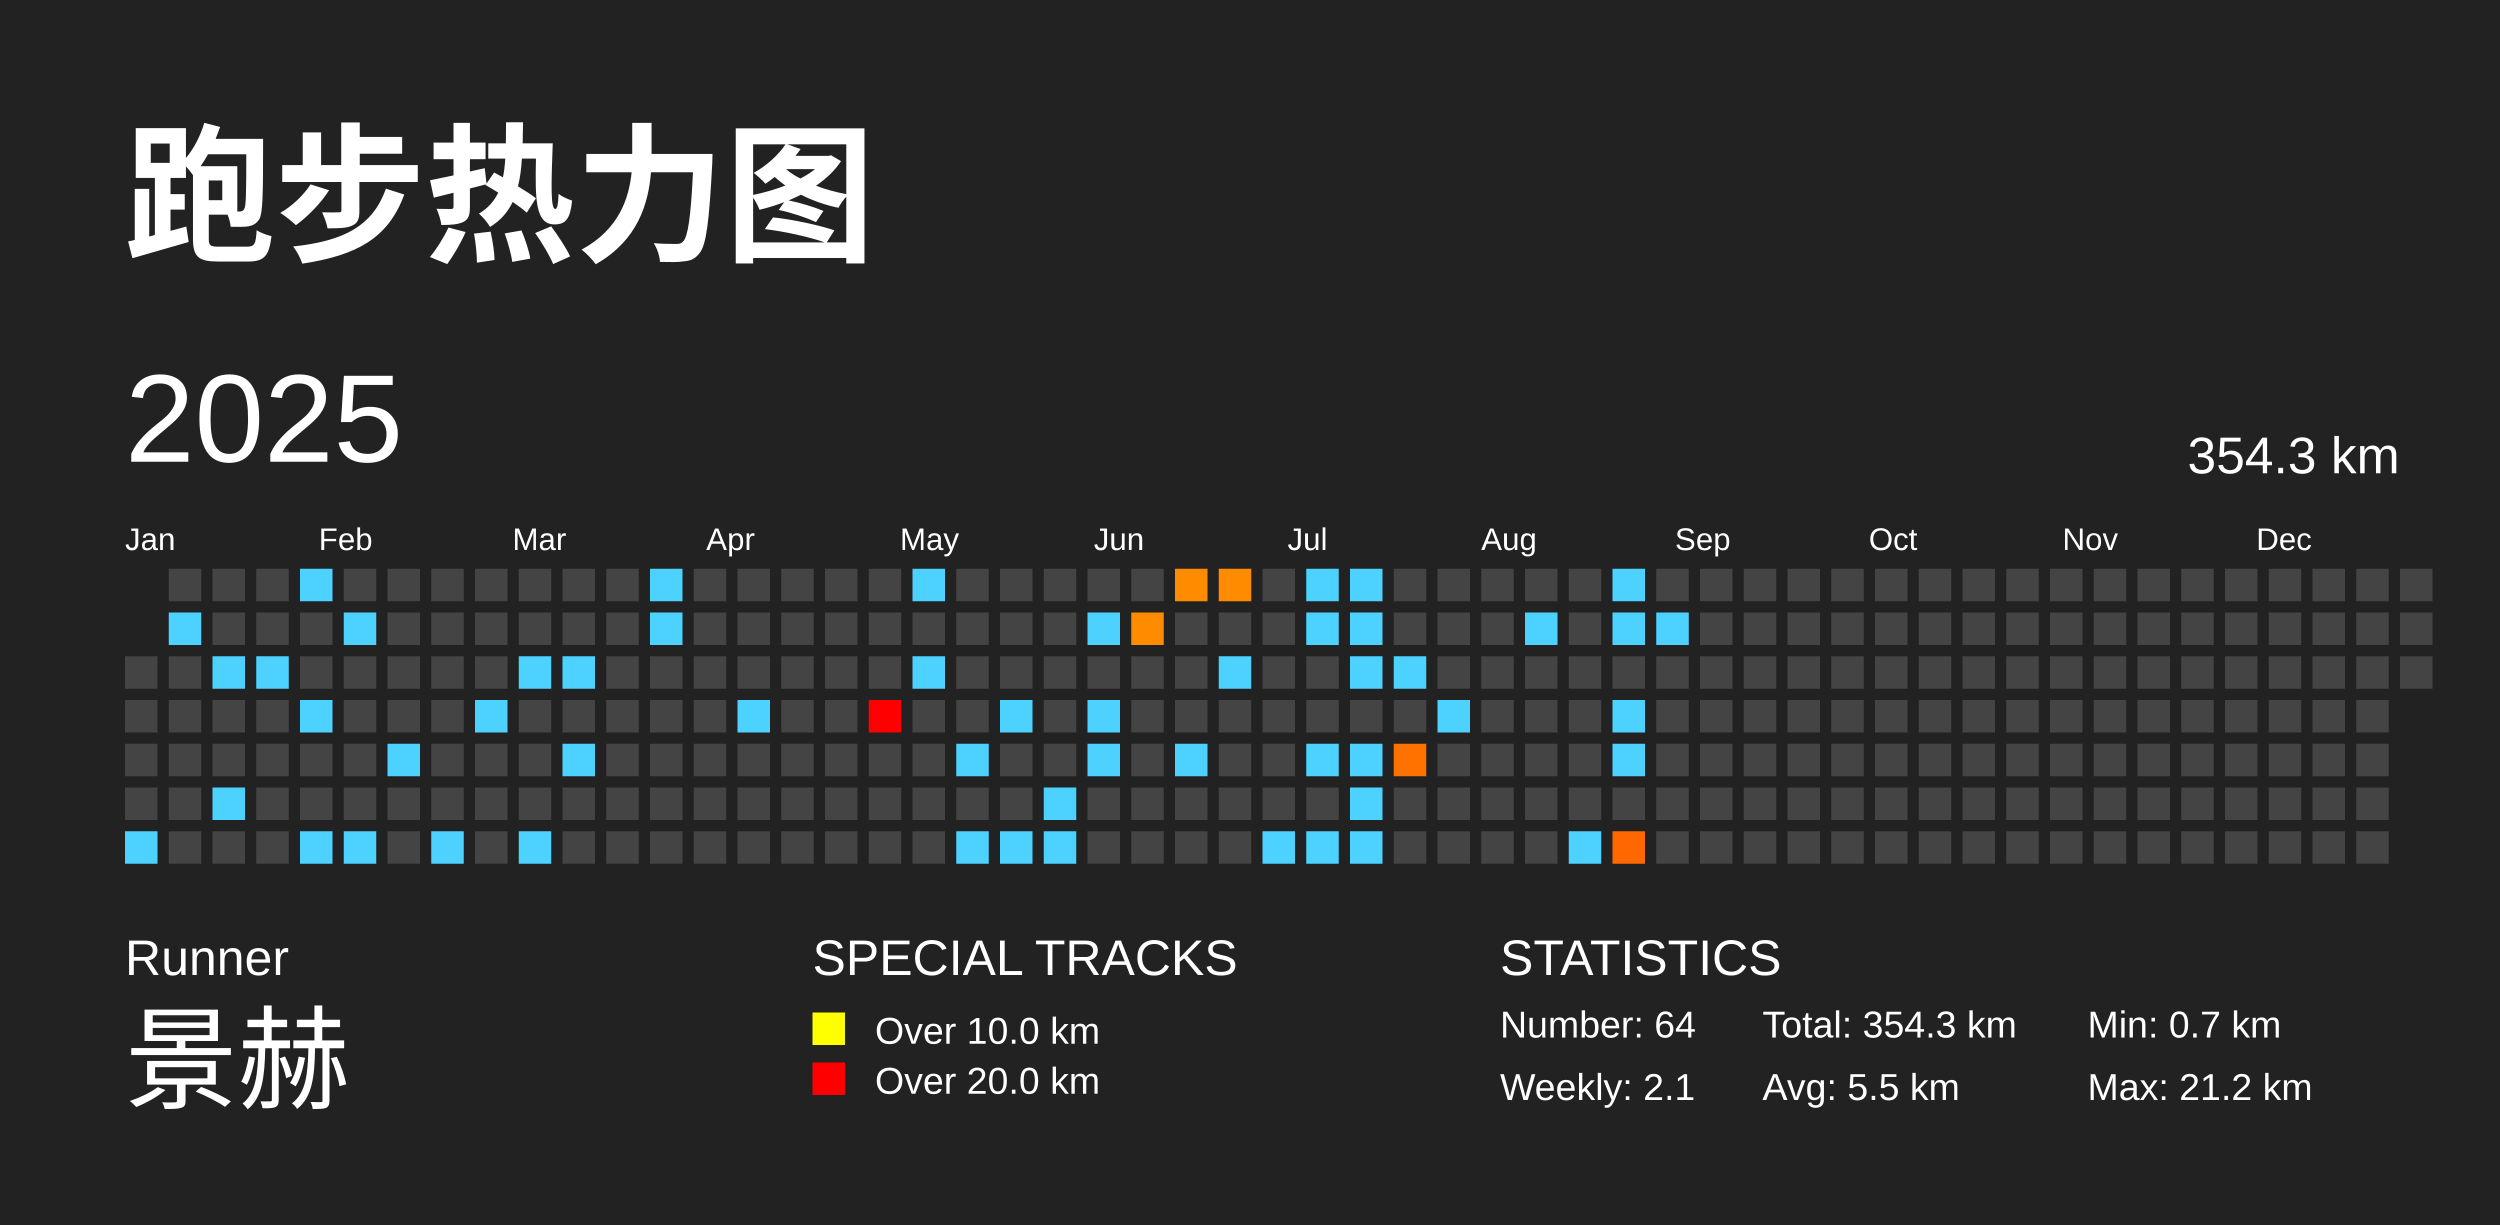
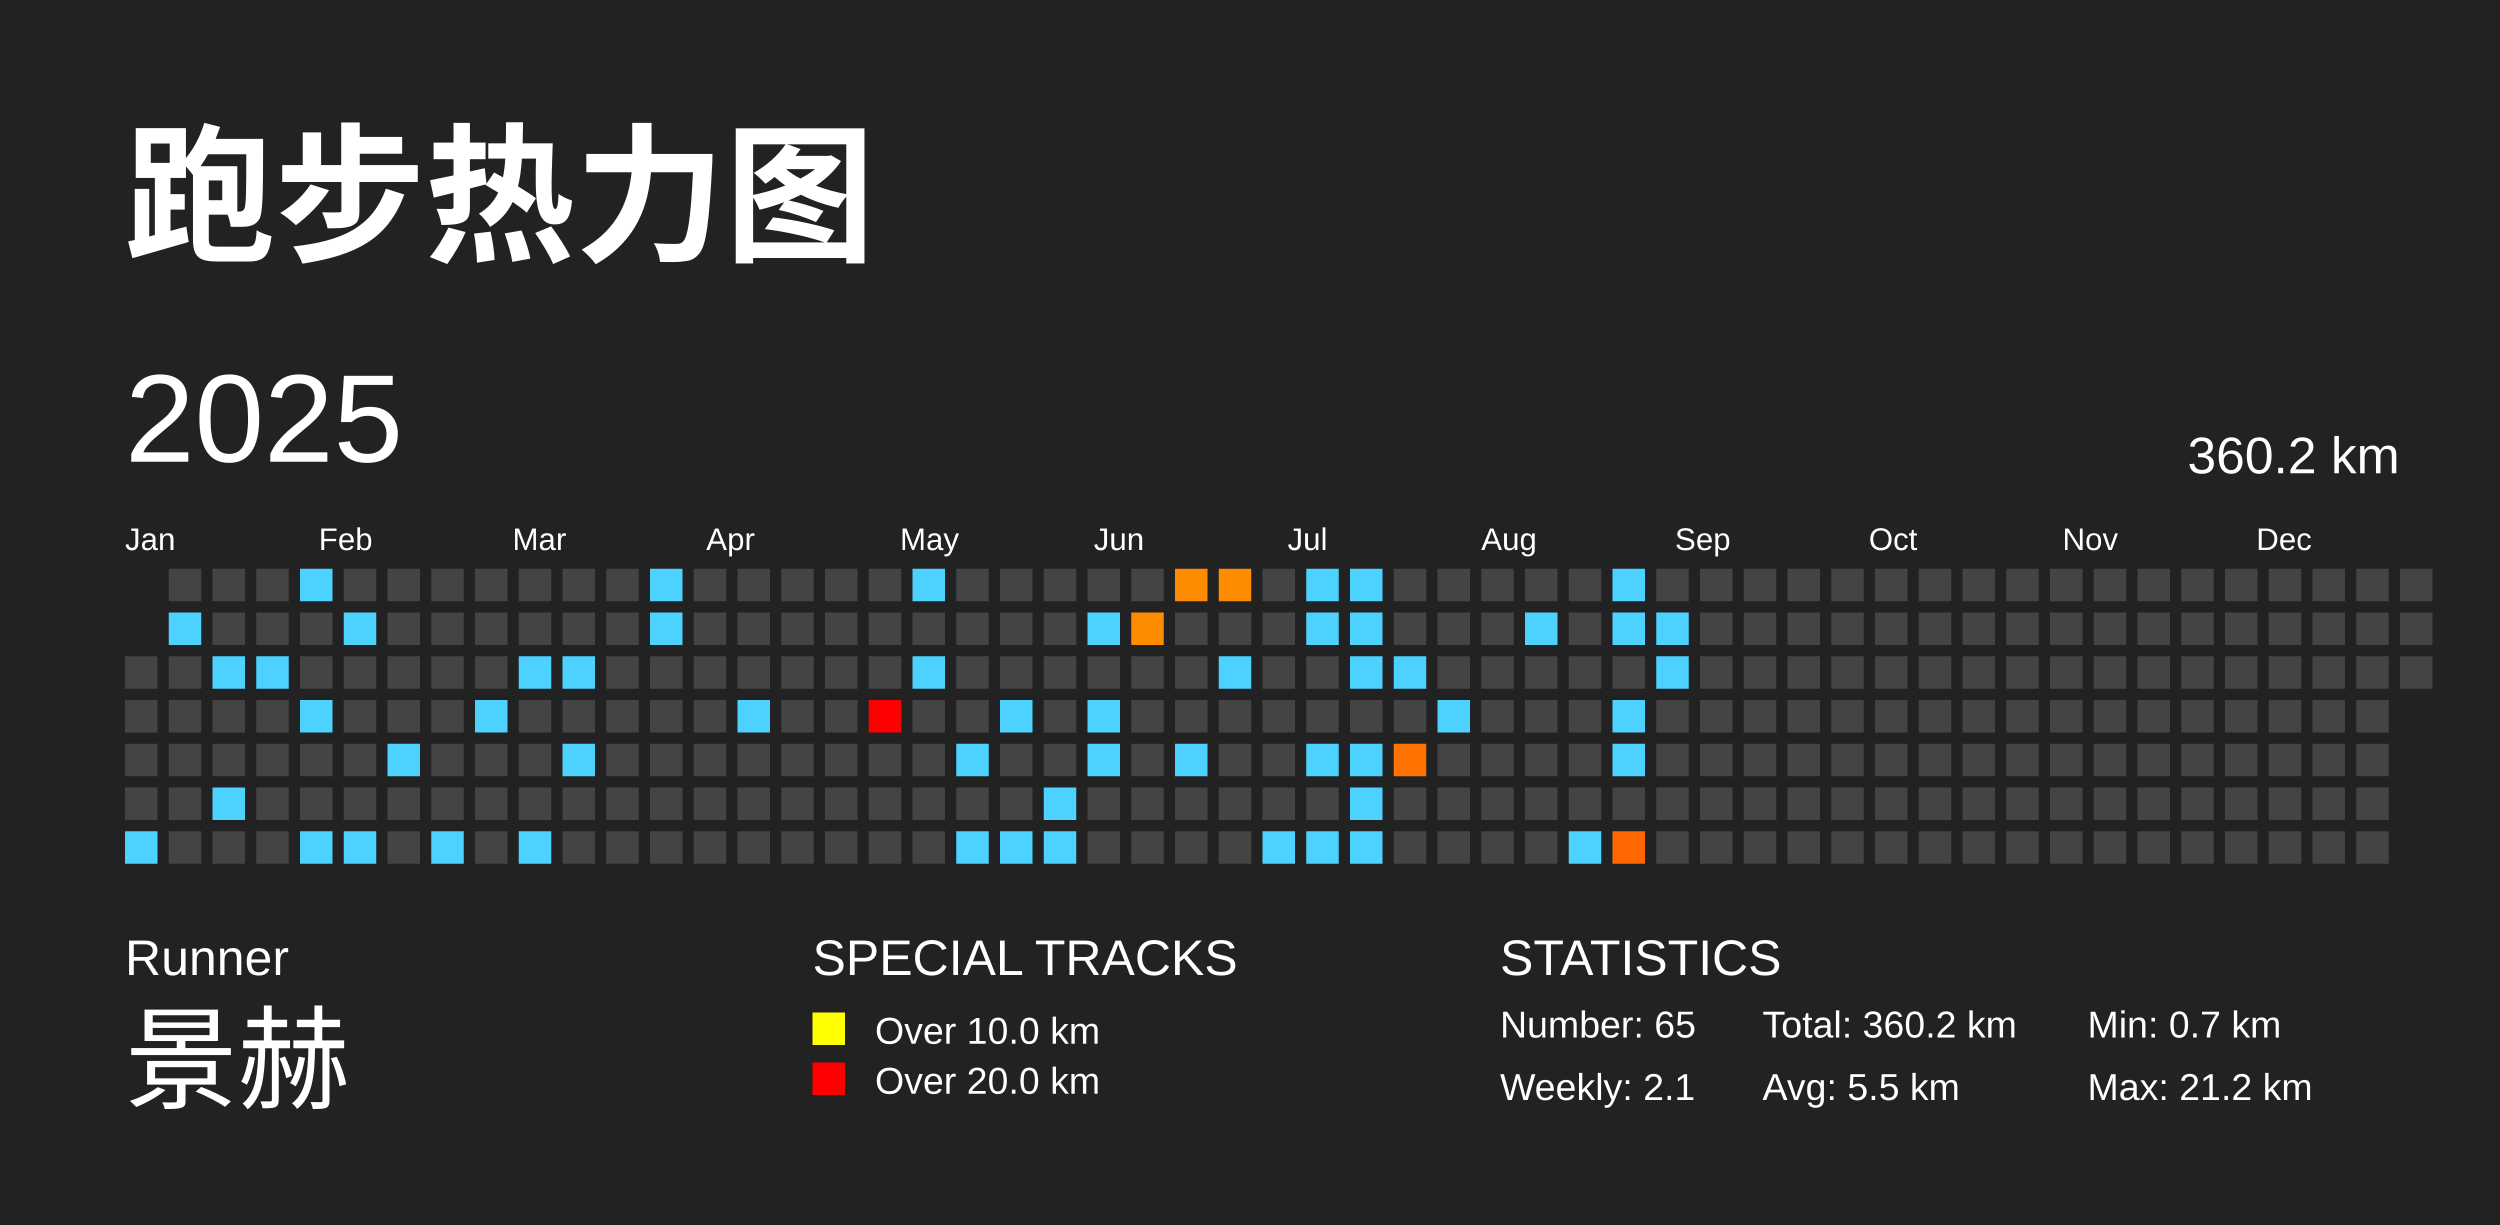
<svg xmlns="http://www.w3.org/2000/svg" baseProfile="full" height="98mm" version="1.1" viewBox="0,0,200,98" width="200mm">
  <defs />
  <rect fill="#222222" height="98" width="200" x="0" y="0" />
  <text fill="#FFFFFF" style="font-size:12px; font-family:Arial; font-weight:bold;" x="10" y="20">跑步热力图</text>
  <text fill="#FFFFFF" style="font-size:4px; font-family:Arial" x="10" y="78">Runner</text>
  <text fill="#FFFFFF" style="font-size:9px; font-family:Arial" x="10" y="88">景赫</text>
  <text fill="#FFFFFF" style="font-size:4px; font-family:Arial" x="65" y="78">SPECIAL TRACKS</text>
  <rect fill="yellow" height="2.6" width="2.6" x="65" y="81" />
  <text fill="#FFFFFF" style="font-size:3px; font-family:Arial" x="70" y="83.5">Over 10.0 km</text>
  <rect fill="red" height="2.6" width="2.6" x="65" y="85" />
  <text fill="#FFFFFF" style="font-size:3px; font-family:Arial" x="70" y="87.5">Over 20.0 km</text>
  <text fill="#FFFFFF" style="font-size:4px; font-family:Arial" x="120" y="78">STATISTICS</text>
-   <text fill="#FFFFFF" style="font-size:3px; font-family:Arial" x="120" y="83">Number: 64</text>
+   <text fill="#FFFFFF" style="font-size:3px; font-family:Arial" x="120" y="83">Number: 65</text>
  <text fill="#FFFFFF" style="font-size:3px; font-family:Arial" x="120" y="88">Weekly: 2.1</text>
-   <text fill="#FFFFFF" style="font-size:3px; font-family:Arial" x="141" y="83">Total: 354.3 km</text>
+   <text fill="#FFFFFF" style="font-size:3px; font-family:Arial" x="141" y="83">Total: 360.2 km</text>
  <text fill="#FFFFFF" style="font-size:3px; font-family:Arial" x="141" y="88">Avg: 5.5 km</text>
  <text fill="#FFFFFF" style="font-size:3px; font-family:Arial" x="167" y="83">Min: 0.7 km</text>
  <text fill="#FFFFFF" style="font-size:3px; font-family:Arial" x="167" y="88">Max: 21.2 km</text>
  <text dominant-baseline="hanging" fill="#FFFFFF" style="font-size:10.0px; font-family:Arial;" x="10" y="30">2025</text>
-   <text dominant-baseline="hanging" fill="#FFFFFF" style="font-size:4.125px; font-family:Arial;" x="175" y="35">354.3 km</text>
+   <text dominant-baseline="hanging" fill="#FFFFFF" style="font-size:4.125px; font-family:Arial;" x="175" y="35">360.2 km</text>
  <text fill="#FFFFFF" style="font-size:2.5px; font-family:Arial" x="10.0" y="44">Jan</text>
  <text fill="#FFFFFF" style="font-size:2.5px; font-family:Arial" x="25.5" y="44">Feb</text>
  <text fill="#FFFFFF" style="font-size:2.5px; font-family:Arial" x="41.0" y="44">Mar</text>
  <text fill="#FFFFFF" style="font-size:2.5px; font-family:Arial" x="56.5" y="44">Apr</text>
  <text fill="#FFFFFF" style="font-size:2.5px; font-family:Arial" x="72.0" y="44">May</text>
  <text fill="#FFFFFF" style="font-size:2.5px; font-family:Arial" x="87.5" y="44">Jun</text>
  <text fill="#FFFFFF" style="font-size:2.5px; font-family:Arial" x="103.0" y="44">Jul</text>
  <text fill="#FFFFFF" style="font-size:2.5px; font-family:Arial" x="118.5" y="44">Aug</text>
  <text fill="#FFFFFF" style="font-size:2.5px; font-family:Arial" x="134.0" y="44">Sep</text>
  <text fill="#FFFFFF" style="font-size:2.5px; font-family:Arial" x="149.5" y="44">Oct</text>
  <text fill="#FFFFFF" style="font-size:2.5px; font-family:Arial" x="165.0" y="44">Nov</text>
  <text fill="#FFFFFF" style="font-size:2.5px; font-family:Arial" x="180.5" y="44">Dec</text>
  <rect fill="#444444" height="2.6" width="2.6" x="10.0" y="52.5" />
  <rect fill="#444444" height="2.6" width="2.6" x="10.0" y="56.0" />
  <rect fill="#444444" height="2.6" width="2.6" x="10.0" y="59.5" />
  <rect fill="#444444" height="2.6" width="2.6" x="10.0" y="63.0" />
  <rect fill="#4dd2ff" height="2.6" width="2.6" x="10.0" y="66.5" />
  <rect fill="#444444" height="2.6" width="2.6" x="13.5" y="45.5" />
  <rect fill="#4dd2ff" height="2.6" width="2.6" x="13.5" y="49.0" />
  <rect fill="#444444" height="2.6" width="2.6" x="13.5" y="52.5" />
  <rect fill="#444444" height="2.6" width="2.6" x="13.5" y="56.0" />
  <rect fill="#444444" height="2.6" width="2.6" x="13.5" y="59.5" />
  <rect fill="#444444" height="2.6" width="2.6" x="13.5" y="63.0" />
  <rect fill="#444444" height="2.6" width="2.6" x="13.5" y="66.5" />
  <rect fill="#444444" height="2.6" width="2.6" x="17.0" y="45.5" />
  <rect fill="#444444" height="2.6" width="2.6" x="17.0" y="49.0" />
  <rect fill="#4dd2ff" height="2.6" width="2.6" x="17.0" y="52.5" />
  <rect fill="#444444" height="2.6" width="2.6" x="17.0" y="56.0" />
  <rect fill="#444444" height="2.6" width="2.6" x="17.0" y="59.5" />
  <rect fill="#4dd2ff" height="2.6" width="2.6" x="17.0" y="63.0" />
  <rect fill="#444444" height="2.6" width="2.6" x="17.0" y="66.5" />
  <rect fill="#444444" height="2.6" width="2.6" x="20.5" y="45.5" />
  <rect fill="#444444" height="2.6" width="2.6" x="20.5" y="49.0" />
  <rect fill="#4dd2ff" height="2.6" width="2.6" x="20.5" y="52.5" />
  <rect fill="#444444" height="2.6" width="2.6" x="20.5" y="56.0" />
  <rect fill="#444444" height="2.6" width="2.6" x="20.5" y="59.5" />
  <rect fill="#444444" height="2.6" width="2.6" x="20.5" y="63.0" />
  <rect fill="#444444" height="2.6" width="2.6" x="20.5" y="66.5" />
  <rect fill="#4dd2ff" height="2.6" width="2.6" x="24.0" y="45.5" />
  <rect fill="#444444" height="2.6" width="2.6" x="24.0" y="49.0" />
  <rect fill="#444444" height="2.6" width="2.6" x="24.0" y="52.5" />
  <rect fill="#4dd2ff" height="2.6" width="2.6" x="24.0" y="56.0" />
  <rect fill="#444444" height="2.6" width="2.6" x="24.0" y="59.5" />
  <rect fill="#444444" height="2.6" width="2.6" x="24.0" y="63.0" />
  <rect fill="#4dd2ff" height="2.6" width="2.6" x="24.0" y="66.5" />
  <rect fill="#444444" height="2.6" width="2.6" x="27.5" y="45.5" />
  <rect fill="#4dd2ff" height="2.6" width="2.6" x="27.5" y="49.0" />
  <rect fill="#444444" height="2.6" width="2.6" x="27.5" y="52.5" />
  <rect fill="#444444" height="2.6" width="2.6" x="27.5" y="56.0" />
  <rect fill="#444444" height="2.6" width="2.6" x="27.5" y="59.5" />
  <rect fill="#444444" height="2.6" width="2.6" x="27.5" y="63.0" />
  <rect fill="#4dd2ff" height="2.6" width="2.6" x="27.5" y="66.5" />
  <rect fill="#444444" height="2.6" width="2.6" x="31.0" y="45.5" />
  <rect fill="#444444" height="2.6" width="2.6" x="31.0" y="49.0" />
  <rect fill="#444444" height="2.6" width="2.6" x="31.0" y="52.5" />
  <rect fill="#444444" height="2.6" width="2.6" x="31.0" y="56.0" />
  <rect fill="#4dd2ff" height="2.6" width="2.6" x="31.0" y="59.5" />
  <rect fill="#444444" height="2.6" width="2.6" x="31.0" y="63.0" />
  <rect fill="#444444" height="2.6" width="2.6" x="31.0" y="66.5" />
  <rect fill="#444444" height="2.6" width="2.6" x="34.5" y="45.5" />
  <rect fill="#444444" height="2.6" width="2.6" x="34.5" y="49.0" />
  <rect fill="#444444" height="2.6" width="2.6" x="34.5" y="52.5" />
  <rect fill="#444444" height="2.6" width="2.6" x="34.5" y="56.0" />
  <rect fill="#444444" height="2.6" width="2.6" x="34.5" y="59.5" />
  <rect fill="#444444" height="2.6" width="2.6" x="34.5" y="63.0" />
  <rect fill="#4dd2ff" height="2.6" width="2.6" x="34.5" y="66.5" />
  <rect fill="#444444" height="2.6" width="2.6" x="38.0" y="45.5" />
  <rect fill="#444444" height="2.6" width="2.6" x="38.0" y="49.0" />
  <rect fill="#444444" height="2.6" width="2.6" x="38.0" y="52.5" />
  <rect fill="#4dd2ff" height="2.6" width="2.6" x="38.0" y="56.0" />
  <rect fill="#444444" height="2.6" width="2.6" x="38.0" y="59.5" />
  <rect fill="#444444" height="2.6" width="2.6" x="38.0" y="63.0" />
  <rect fill="#444444" height="2.6" width="2.6" x="38.0" y="66.5" />
  <rect fill="#444444" height="2.6" width="2.6" x="41.5" y="45.5" />
  <rect fill="#444444" height="2.6" width="2.6" x="41.5" y="49.0" />
  <rect fill="#4dd2ff" height="2.6" width="2.6" x="41.5" y="52.5" />
  <rect fill="#444444" height="2.6" width="2.6" x="41.5" y="56.0" />
  <rect fill="#444444" height="2.6" width="2.6" x="41.5" y="59.5" />
  <rect fill="#444444" height="2.6" width="2.6" x="41.5" y="63.0" />
  <rect fill="#4dd2ff" height="2.6" width="2.6" x="41.5" y="66.5" />
  <rect fill="#444444" height="2.6" width="2.6" x="45.0" y="45.5" />
  <rect fill="#444444" height="2.6" width="2.6" x="45.0" y="49.0" />
  <rect fill="#4dd2ff" height="2.6" width="2.6" x="45.0" y="52.5" />
  <rect fill="#444444" height="2.6" width="2.6" x="45.0" y="56.0" />
  <rect fill="#4dd2ff" height="2.6" width="2.6" x="45.0" y="59.5" />
  <rect fill="#444444" height="2.6" width="2.6" x="45.0" y="63.0" />
  <rect fill="#444444" height="2.6" width="2.6" x="45.0" y="66.5" />
  <rect fill="#444444" height="2.6" width="2.6" x="48.5" y="45.5" />
  <rect fill="#444444" height="2.6" width="2.6" x="48.5" y="49.0" />
  <rect fill="#444444" height="2.6" width="2.6" x="48.5" y="52.5" />
  <rect fill="#444444" height="2.6" width="2.6" x="48.5" y="56.0" />
  <rect fill="#444444" height="2.6" width="2.6" x="48.5" y="59.5" />
  <rect fill="#444444" height="2.6" width="2.6" x="48.5" y="63.0" />
  <rect fill="#444444" height="2.6" width="2.6" x="48.5" y="66.5" />
  <rect fill="#4dd2ff" height="2.6" width="2.6" x="52.0" y="45.5" />
  <rect fill="#4dd2ff" height="2.6" width="2.6" x="52.0" y="49.0" />
  <rect fill="#444444" height="2.6" width="2.6" x="52.0" y="52.5" />
  <rect fill="#444444" height="2.6" width="2.6" x="52.0" y="56.0" />
  <rect fill="#444444" height="2.6" width="2.6" x="52.0" y="59.5" />
  <rect fill="#444444" height="2.6" width="2.6" x="52.0" y="63.0" />
  <rect fill="#444444" height="2.6" width="2.6" x="52.0" y="66.5" />
  <rect fill="#444444" height="2.6" width="2.6" x="55.5" y="45.5" />
  <rect fill="#444444" height="2.6" width="2.6" x="55.5" y="49.0" />
  <rect fill="#444444" height="2.6" width="2.6" x="55.5" y="52.5" />
  <rect fill="#444444" height="2.6" width="2.6" x="55.5" y="56.0" />
  <rect fill="#444444" height="2.6" width="2.6" x="55.5" y="59.5" />
  <rect fill="#444444" height="2.6" width="2.6" x="55.5" y="63.0" />
  <rect fill="#444444" height="2.6" width="2.6" x="55.5" y="66.5" />
  <rect fill="#444444" height="2.6" width="2.6" x="59.0" y="45.5" />
  <rect fill="#444444" height="2.6" width="2.6" x="59.0" y="49.0" />
  <rect fill="#444444" height="2.6" width="2.6" x="59.0" y="52.5" />
  <rect fill="#4dd2ff" height="2.6" width="2.6" x="59.0" y="56.0" />
  <rect fill="#444444" height="2.6" width="2.6" x="59.0" y="59.5" />
  <rect fill="#444444" height="2.6" width="2.6" x="59.0" y="63.0" />
  <rect fill="#444444" height="2.6" width="2.6" x="59.0" y="66.5" />
  <rect fill="#444444" height="2.6" width="2.6" x="62.5" y="45.5" />
  <rect fill="#444444" height="2.6" width="2.6" x="62.5" y="49.0" />
  <rect fill="#444444" height="2.6" width="2.6" x="62.5" y="52.5" />
  <rect fill="#444444" height="2.6" width="2.6" x="62.5" y="56.0" />
  <rect fill="#444444" height="2.6" width="2.6" x="62.5" y="59.5" />
  <rect fill="#444444" height="2.6" width="2.6" x="62.5" y="63.0" />
  <rect fill="#444444" height="2.6" width="2.6" x="62.5" y="66.5" />
  <rect fill="#444444" height="2.6" width="2.6" x="66.0" y="45.5" />
  <rect fill="#444444" height="2.6" width="2.6" x="66.0" y="49.0" />
  <rect fill="#444444" height="2.6" width="2.6" x="66.0" y="52.5" />
  <rect fill="#444444" height="2.6" width="2.6" x="66.0" y="56.0" />
  <rect fill="#444444" height="2.6" width="2.6" x="66.0" y="59.5" />
  <rect fill="#444444" height="2.6" width="2.6" x="66.0" y="63.0" />
  <rect fill="#444444" height="2.6" width="2.6" x="66.0" y="66.5" />
  <rect fill="#444444" height="2.6" width="2.6" x="69.5" y="45.5" />
  <rect fill="#444444" height="2.6" width="2.6" x="69.5" y="49.0" />
  <rect fill="#444444" height="2.6" width="2.6" x="69.5" y="52.5" />
  <rect fill="red" height="2.6" width="2.6" x="69.5" y="56.0" />
  <rect fill="#444444" height="2.6" width="2.6" x="69.5" y="59.5" />
  <rect fill="#444444" height="2.6" width="2.6" x="69.5" y="63.0" />
  <rect fill="#444444" height="2.6" width="2.6" x="69.5" y="66.5" />
  <rect fill="#4dd2ff" height="2.6" width="2.6" x="73.0" y="45.5" />
  <rect fill="#444444" height="2.6" width="2.6" x="73.0" y="49.0" />
  <rect fill="#4dd2ff" height="2.6" width="2.6" x="73.0" y="52.5" />
  <rect fill="#444444" height="2.6" width="2.6" x="73.0" y="56.0" />
  <rect fill="#444444" height="2.6" width="2.6" x="73.0" y="59.5" />
  <rect fill="#444444" height="2.6" width="2.6" x="73.0" y="63.0" />
  <rect fill="#444444" height="2.6" width="2.6" x="73.0" y="66.5" />
  <rect fill="#444444" height="2.6" width="2.6" x="76.5" y="45.5" />
  <rect fill="#444444" height="2.6" width="2.6" x="76.5" y="49.0" />
  <rect fill="#444444" height="2.6" width="2.6" x="76.5" y="52.5" />
  <rect fill="#444444" height="2.6" width="2.6" x="76.5" y="56.0" />
  <rect fill="#4dd2ff" height="2.6" width="2.6" x="76.5" y="59.5" />
  <rect fill="#444444" height="2.6" width="2.6" x="76.5" y="63.0" />
  <rect fill="#4dd2ff" height="2.6" width="2.6" x="76.5" y="66.5" />
  <rect fill="#444444" height="2.6" width="2.6" x="80.0" y="45.5" />
  <rect fill="#444444" height="2.6" width="2.6" x="80.0" y="49.0" />
  <rect fill="#444444" height="2.6" width="2.6" x="80.0" y="52.5" />
  <rect fill="#4dd2ff" height="2.6" width="2.6" x="80.0" y="56.0" />
  <rect fill="#444444" height="2.6" width="2.6" x="80.0" y="59.5" />
  <rect fill="#444444" height="2.6" width="2.6" x="80.0" y="63.0" />
  <rect fill="#4dd2ff" height="2.6" width="2.6" x="80.0" y="66.5" />
  <rect fill="#444444" height="2.6" width="2.6" x="83.5" y="45.5" />
  <rect fill="#444444" height="2.6" width="2.6" x="83.5" y="49.0" />
  <rect fill="#444444" height="2.6" width="2.6" x="83.5" y="52.5" />
  <rect fill="#444444" height="2.6" width="2.6" x="83.5" y="56.0" />
  <rect fill="#444444" height="2.6" width="2.6" x="83.5" y="59.5" />
  <rect fill="#4dd2ff" height="2.6" width="2.6" x="83.5" y="63.0" />
  <rect fill="#4dd2ff" height="2.6" width="2.6" x="83.5" y="66.5" />
  <rect fill="#444444" height="2.6" width="2.6" x="87.0" y="45.5" />
  <rect fill="#4dd2ff" height="2.6" width="2.6" x="87.0" y="49.0" />
  <rect fill="#444444" height="2.6" width="2.6" x="87.0" y="52.5" />
  <rect fill="#4dd2ff" height="2.6" width="2.6" x="87.0" y="56.0" />
  <rect fill="#4dd2ff" height="2.6" width="2.6" x="87.0" y="59.5" />
  <rect fill="#444444" height="2.6" width="2.6" x="87.0" y="63.0" />
  <rect fill="#444444" height="2.6" width="2.6" x="87.0" y="66.5" />
  <rect fill="#444444" height="2.6" width="2.6" x="90.5" y="45.5" />
  <rect fill="#ff8b00" height="2.6" width="2.6" x="90.5" y="49.0" />
  <rect fill="#444444" height="2.6" width="2.6" x="90.5" y="52.5" />
  <rect fill="#444444" height="2.6" width="2.6" x="90.5" y="56.0" />
  <rect fill="#444444" height="2.6" width="2.6" x="90.5" y="59.5" />
  <rect fill="#444444" height="2.6" width="2.6" x="90.5" y="63.0" />
  <rect fill="#444444" height="2.6" width="2.6" x="90.5" y="66.5" />
  <rect fill="#ff8b00" height="2.6" width="2.6" x="94.0" y="45.5" />
  <rect fill="#444444" height="2.6" width="2.6" x="94.0" y="49.0" />
  <rect fill="#444444" height="2.6" width="2.6" x="94.0" y="52.5" />
  <rect fill="#444444" height="2.6" width="2.6" x="94.0" y="56.0" />
  <rect fill="#4dd2ff" height="2.6" width="2.6" x="94.0" y="59.5" />
  <rect fill="#444444" height="2.6" width="2.6" x="94.0" y="63.0" />
  <rect fill="#444444" height="2.6" width="2.6" x="94.0" y="66.5" />
  <rect fill="#ff8b00" height="2.6" width="2.6" x="97.5" y="45.5" />
  <rect fill="#444444" height="2.6" width="2.6" x="97.5" y="49.0" />
  <rect fill="#4dd2ff" height="2.6" width="2.6" x="97.5" y="52.5" />
  <rect fill="#444444" height="2.6" width="2.6" x="97.5" y="56.0" />
  <rect fill="#444444" height="2.6" width="2.6" x="97.5" y="59.5" />
  <rect fill="#444444" height="2.6" width="2.6" x="97.5" y="63.0" />
  <rect fill="#444444" height="2.6" width="2.6" x="97.5" y="66.5" />
  <rect fill="#444444" height="2.6" width="2.6" x="101.0" y="45.5" />
  <rect fill="#444444" height="2.6" width="2.6" x="101.0" y="49.0" />
  <rect fill="#444444" height="2.6" width="2.6" x="101.0" y="52.5" />
  <rect fill="#444444" height="2.6" width="2.6" x="101.0" y="56.0" />
  <rect fill="#444444" height="2.6" width="2.6" x="101.0" y="59.5" />
  <rect fill="#444444" height="2.6" width="2.6" x="101.0" y="63.0" />
  <rect fill="#4dd2ff" height="2.6" width="2.6" x="101.0" y="66.5" />
  <rect fill="#4dd2ff" height="2.6" width="2.6" x="104.5" y="45.5" />
  <rect fill="#4dd2ff" height="2.6" width="2.6" x="104.5" y="49.0" />
  <rect fill="#444444" height="2.6" width="2.6" x="104.5" y="52.5" />
  <rect fill="#444444" height="2.6" width="2.6" x="104.5" y="56.0" />
  <rect fill="#4dd2ff" height="2.6" width="2.6" x="104.5" y="59.5" />
  <rect fill="#444444" height="2.6" width="2.6" x="104.5" y="63.0" />
  <rect fill="#4dd2ff" height="2.6" width="2.6" x="104.5" y="66.5" />
  <rect fill="#4dd2ff" height="2.6" width="2.6" x="108.0" y="45.5" />
  <rect fill="#4dd2ff" height="2.6" width="2.6" x="108.0" y="49.0" />
  <rect fill="#4dd2ff" height="2.6" width="2.6" x="108.0" y="52.5" />
  <rect fill="#444444" height="2.6" width="2.6" x="108.0" y="56.0" />
  <rect fill="#4dd2ff" height="2.6" width="2.6" x="108.0" y="59.5" />
  <rect fill="#4dd2ff" height="2.6" width="2.6" x="108.0" y="63.0" />
  <rect fill="#4dd2ff" height="2.6" width="2.6" x="108.0" y="66.5" />
  <rect fill="#444444" height="2.6" width="2.6" x="111.5" y="45.5" />
  <rect fill="#444444" height="2.6" width="2.6" x="111.5" y="49.0" />
  <rect fill="#4dd2ff" height="2.6" width="2.6" x="111.5" y="52.5" />
  <rect fill="#444444" height="2.6" width="2.6" x="111.5" y="56.0" />
  <rect fill="#ff7200" height="2.6" width="2.6" x="111.5" y="59.5" />
  <rect fill="#444444" height="2.6" width="2.6" x="111.5" y="63.0" />
  <rect fill="#444444" height="2.6" width="2.6" x="111.5" y="66.5" />
  <rect fill="#444444" height="2.6" width="2.6" x="115.0" y="45.5" />
  <rect fill="#444444" height="2.6" width="2.6" x="115.0" y="49.0" />
  <rect fill="#444444" height="2.6" width="2.6" x="115.0" y="52.5" />
  <rect fill="#4dd2ff" height="2.6" width="2.6" x="115.0" y="56.0" />
  <rect fill="#444444" height="2.6" width="2.6" x="115.0" y="59.5" />
  <rect fill="#444444" height="2.6" width="2.6" x="115.0" y="63.0" />
  <rect fill="#444444" height="2.6" width="2.6" x="115.0" y="66.5" />
  <rect fill="#444444" height="2.6" width="2.6" x="118.5" y="45.5" />
  <rect fill="#444444" height="2.6" width="2.6" x="118.5" y="49.0" />
  <rect fill="#444444" height="2.6" width="2.6" x="118.5" y="52.5" />
  <rect fill="#444444" height="2.6" width="2.6" x="118.5" y="56.0" />
  <rect fill="#444444" height="2.6" width="2.6" x="118.5" y="59.5" />
  <rect fill="#444444" height="2.6" width="2.6" x="118.5" y="63.0" />
  <rect fill="#444444" height="2.6" width="2.6" x="118.5" y="66.5" />
  <rect fill="#444444" height="2.6" width="2.6" x="122.0" y="45.5" />
  <rect fill="#4dd2ff" height="2.6" width="2.6" x="122.0" y="49.0" />
  <rect fill="#444444" height="2.6" width="2.6" x="122.0" y="52.5" />
  <rect fill="#444444" height="2.6" width="2.6" x="122.0" y="56.0" />
  <rect fill="#444444" height="2.6" width="2.6" x="122.0" y="59.5" />
  <rect fill="#444444" height="2.6" width="2.6" x="122.0" y="63.0" />
  <rect fill="#444444" height="2.6" width="2.6" x="122.0" y="66.5" />
  <rect fill="#444444" height="2.6" width="2.6" x="125.5" y="45.5" />
  <rect fill="#444444" height="2.6" width="2.6" x="125.5" y="49.0" />
  <rect fill="#444444" height="2.6" width="2.6" x="125.5" y="52.5" />
  <rect fill="#444444" height="2.6" width="2.6" x="125.5" y="56.0" />
  <rect fill="#444444" height="2.6" width="2.6" x="125.5" y="59.5" />
  <rect fill="#444444" height="2.6" width="2.6" x="125.5" y="63.0" />
  <rect fill="#4dd2ff" height="2.6" width="2.6" x="125.5" y="66.5" />
  <rect fill="#4dd2ff" height="2.6" width="2.6" x="129.0" y="45.5" />
  <rect fill="#4dd2ff" height="2.6" width="2.6" x="129.0" y="49.0" />
  <rect fill="#444444" height="2.6" width="2.6" x="129.0" y="52.5" />
  <rect fill="#4dd2ff" height="2.6" width="2.6" x="129.0" y="56.0" />
  <rect fill="#4dd2ff" height="2.6" width="2.6" x="129.0" y="59.5" />
  <rect fill="#444444" height="2.6" width="2.6" x="129.0" y="63.0" />
  <rect fill="#ff6700" height="2.6" width="2.6" x="129.0" y="66.5" />
  <rect fill="#444444" height="2.6" width="2.6" x="132.5" y="45.5" />
  <rect fill="#4dd2ff" height="2.6" width="2.6" x="132.5" y="49.0" />
-   <rect fill="#444444" height="2.6" width="2.6" x="132.5" y="52.5" />
+   <rect fill="#4dd2ff" height="2.6" width="2.6" x="132.5" y="52.5" />
  <rect fill="#444444" height="2.6" width="2.6" x="132.5" y="56.0" />
  <rect fill="#444444" height="2.6" width="2.6" x="132.5" y="59.5" />
  <rect fill="#444444" height="2.6" width="2.6" x="132.5" y="63.0" />
  <rect fill="#444444" height="2.6" width="2.6" x="132.5" y="66.5" />
  <rect fill="#444444" height="2.6" width="2.6" x="136.0" y="45.5" />
  <rect fill="#444444" height="2.6" width="2.6" x="136.0" y="49.0" />
  <rect fill="#444444" height="2.6" width="2.6" x="136.0" y="52.5" />
  <rect fill="#444444" height="2.6" width="2.6" x="136.0" y="56.0" />
  <rect fill="#444444" height="2.6" width="2.6" x="136.0" y="59.5" />
  <rect fill="#444444" height="2.6" width="2.6" x="136.0" y="63.0" />
  <rect fill="#444444" height="2.6" width="2.6" x="136.0" y="66.5" />
  <rect fill="#444444" height="2.6" width="2.6" x="139.5" y="45.5" />
  <rect fill="#444444" height="2.6" width="2.6" x="139.5" y="49.0" />
  <rect fill="#444444" height="2.6" width="2.6" x="139.5" y="52.5" />
  <rect fill="#444444" height="2.6" width="2.6" x="139.5" y="56.0" />
  <rect fill="#444444" height="2.6" width="2.6" x="139.5" y="59.5" />
  <rect fill="#444444" height="2.6" width="2.6" x="139.5" y="63.0" />
  <rect fill="#444444" height="2.6" width="2.6" x="139.5" y="66.5" />
  <rect fill="#444444" height="2.6" width="2.6" x="143.0" y="45.5" />
  <rect fill="#444444" height="2.6" width="2.6" x="143.0" y="49.0" />
  <rect fill="#444444" height="2.6" width="2.6" x="143.0" y="52.5" />
  <rect fill="#444444" height="2.6" width="2.6" x="143.0" y="56.0" />
  <rect fill="#444444" height="2.6" width="2.6" x="143.0" y="59.5" />
  <rect fill="#444444" height="2.6" width="2.6" x="143.0" y="63.0" />
  <rect fill="#444444" height="2.6" width="2.6" x="143.0" y="66.5" />
  <rect fill="#444444" height="2.6" width="2.6" x="146.5" y="45.5" />
  <rect fill="#444444" height="2.6" width="2.6" x="146.5" y="49.0" />
  <rect fill="#444444" height="2.6" width="2.6" x="146.5" y="52.5" />
  <rect fill="#444444" height="2.6" width="2.6" x="146.5" y="56.0" />
  <rect fill="#444444" height="2.6" width="2.6" x="146.5" y="59.5" />
  <rect fill="#444444" height="2.6" width="2.6" x="146.5" y="63.0" />
  <rect fill="#444444" height="2.6" width="2.6" x="146.5" y="66.5" />
  <rect fill="#444444" height="2.6" width="2.6" x="150.0" y="45.5" />
  <rect fill="#444444" height="2.6" width="2.6" x="150.0" y="49.0" />
  <rect fill="#444444" height="2.6" width="2.6" x="150.0" y="52.5" />
  <rect fill="#444444" height="2.6" width="2.6" x="150.0" y="56.0" />
  <rect fill="#444444" height="2.6" width="2.6" x="150.0" y="59.5" />
  <rect fill="#444444" height="2.6" width="2.6" x="150.0" y="63.0" />
  <rect fill="#444444" height="2.6" width="2.6" x="150.0" y="66.5" />
  <rect fill="#444444" height="2.6" width="2.6" x="153.5" y="45.5" />
  <rect fill="#444444" height="2.6" width="2.6" x="153.5" y="49.0" />
  <rect fill="#444444" height="2.6" width="2.6" x="153.5" y="52.5" />
  <rect fill="#444444" height="2.6" width="2.6" x="153.5" y="56.0" />
  <rect fill="#444444" height="2.6" width="2.6" x="153.5" y="59.5" />
  <rect fill="#444444" height="2.6" width="2.6" x="153.5" y="63.0" />
  <rect fill="#444444" height="2.6" width="2.6" x="153.5" y="66.5" />
  <rect fill="#444444" height="2.6" width="2.6" x="157.0" y="45.5" />
  <rect fill="#444444" height="2.6" width="2.6" x="157.0" y="49.0" />
  <rect fill="#444444" height="2.6" width="2.6" x="157.0" y="52.5" />
  <rect fill="#444444" height="2.6" width="2.6" x="157.0" y="56.0" />
  <rect fill="#444444" height="2.6" width="2.6" x="157.0" y="59.5" />
  <rect fill="#444444" height="2.6" width="2.6" x="157.0" y="63.0" />
  <rect fill="#444444" height="2.6" width="2.6" x="157.0" y="66.5" />
  <rect fill="#444444" height="2.6" width="2.6" x="160.5" y="45.5" />
  <rect fill="#444444" height="2.6" width="2.6" x="160.5" y="49.0" />
  <rect fill="#444444" height="2.6" width="2.6" x="160.5" y="52.5" />
  <rect fill="#444444" height="2.6" width="2.6" x="160.5" y="56.0" />
  <rect fill="#444444" height="2.6" width="2.6" x="160.5" y="59.5" />
  <rect fill="#444444" height="2.6" width="2.6" x="160.5" y="63.0" />
  <rect fill="#444444" height="2.6" width="2.6" x="160.5" y="66.5" />
  <rect fill="#444444" height="2.6" width="2.6" x="164.0" y="45.5" />
  <rect fill="#444444" height="2.6" width="2.6" x="164.0" y="49.0" />
  <rect fill="#444444" height="2.6" width="2.6" x="164.0" y="52.5" />
  <rect fill="#444444" height="2.6" width="2.6" x="164.0" y="56.0" />
  <rect fill="#444444" height="2.6" width="2.6" x="164.0" y="59.5" />
  <rect fill="#444444" height="2.6" width="2.6" x="164.0" y="63.0" />
  <rect fill="#444444" height="2.6" width="2.6" x="164.0" y="66.5" />
  <rect fill="#444444" height="2.6" width="2.6" x="167.5" y="45.5" />
  <rect fill="#444444" height="2.6" width="2.6" x="167.5" y="49.0" />
  <rect fill="#444444" height="2.6" width="2.6" x="167.5" y="52.5" />
  <rect fill="#444444" height="2.6" width="2.6" x="167.5" y="56.0" />
  <rect fill="#444444" height="2.6" width="2.6" x="167.5" y="59.5" />
  <rect fill="#444444" height="2.6" width="2.6" x="167.5" y="63.0" />
  <rect fill="#444444" height="2.6" width="2.6" x="167.5" y="66.5" />
  <rect fill="#444444" height="2.6" width="2.6" x="171.0" y="45.5" />
  <rect fill="#444444" height="2.6" width="2.6" x="171.0" y="49.0" />
  <rect fill="#444444" height="2.6" width="2.6" x="171.0" y="52.5" />
  <rect fill="#444444" height="2.6" width="2.6" x="171.0" y="56.0" />
  <rect fill="#444444" height="2.6" width="2.6" x="171.0" y="59.5" />
  <rect fill="#444444" height="2.6" width="2.6" x="171.0" y="63.0" />
  <rect fill="#444444" height="2.6" width="2.6" x="171.0" y="66.5" />
  <rect fill="#444444" height="2.6" width="2.6" x="174.5" y="45.5" />
  <rect fill="#444444" height="2.6" width="2.6" x="174.5" y="49.0" />
  <rect fill="#444444" height="2.6" width="2.6" x="174.5" y="52.5" />
  <rect fill="#444444" height="2.6" width="2.6" x="174.5" y="56.0" />
  <rect fill="#444444" height="2.6" width="2.6" x="174.5" y="59.5" />
  <rect fill="#444444" height="2.6" width="2.6" x="174.5" y="63.0" />
  <rect fill="#444444" height="2.6" width="2.6" x="174.5" y="66.5" />
  <rect fill="#444444" height="2.6" width="2.6" x="178.0" y="45.5" />
  <rect fill="#444444" height="2.6" width="2.6" x="178.0" y="49.0" />
  <rect fill="#444444" height="2.6" width="2.6" x="178.0" y="52.5" />
  <rect fill="#444444" height="2.6" width="2.6" x="178.0" y="56.0" />
  <rect fill="#444444" height="2.6" width="2.6" x="178.0" y="59.5" />
  <rect fill="#444444" height="2.6" width="2.6" x="178.0" y="63.0" />
  <rect fill="#444444" height="2.6" width="2.6" x="178.0" y="66.5" />
  <rect fill="#444444" height="2.6" width="2.6" x="181.5" y="45.5" />
  <rect fill="#444444" height="2.6" width="2.6" x="181.5" y="49.0" />
  <rect fill="#444444" height="2.6" width="2.6" x="181.5" y="52.5" />
  <rect fill="#444444" height="2.6" width="2.6" x="181.5" y="56.0" />
  <rect fill="#444444" height="2.6" width="2.6" x="181.5" y="59.5" />
  <rect fill="#444444" height="2.6" width="2.6" x="181.5" y="63.0" />
  <rect fill="#444444" height="2.6" width="2.6" x="181.5" y="66.5" />
  <rect fill="#444444" height="2.6" width="2.6" x="185.0" y="45.5" />
  <rect fill="#444444" height="2.6" width="2.6" x="185.0" y="49.0" />
  <rect fill="#444444" height="2.6" width="2.6" x="185.0" y="52.5" />
  <rect fill="#444444" height="2.6" width="2.6" x="185.0" y="56.0" />
  <rect fill="#444444" height="2.6" width="2.6" x="185.0" y="59.5" />
  <rect fill="#444444" height="2.6" width="2.6" x="185.0" y="63.0" />
  <rect fill="#444444" height="2.6" width="2.6" x="185.0" y="66.5" />
  <rect fill="#444444" height="2.6" width="2.6" x="188.5" y="45.5" />
  <rect fill="#444444" height="2.6" width="2.6" x="188.5" y="49.0" />
  <rect fill="#444444" height="2.6" width="2.6" x="188.5" y="52.5" />
  <rect fill="#444444" height="2.6" width="2.6" x="188.5" y="56.0" />
  <rect fill="#444444" height="2.6" width="2.6" x="188.5" y="59.5" />
  <rect fill="#444444" height="2.6" width="2.6" x="188.5" y="63.0" />
  <rect fill="#444444" height="2.6" width="2.6" x="188.5" y="66.5" />
  <rect fill="#444444" height="2.6" width="2.6" x="192.0" y="45.5" />
  <rect fill="#444444" height="2.6" width="2.6" x="192.0" y="49.0" />
  <rect fill="#444444" height="2.6" width="2.6" x="192.0" y="52.5" />
</svg>
